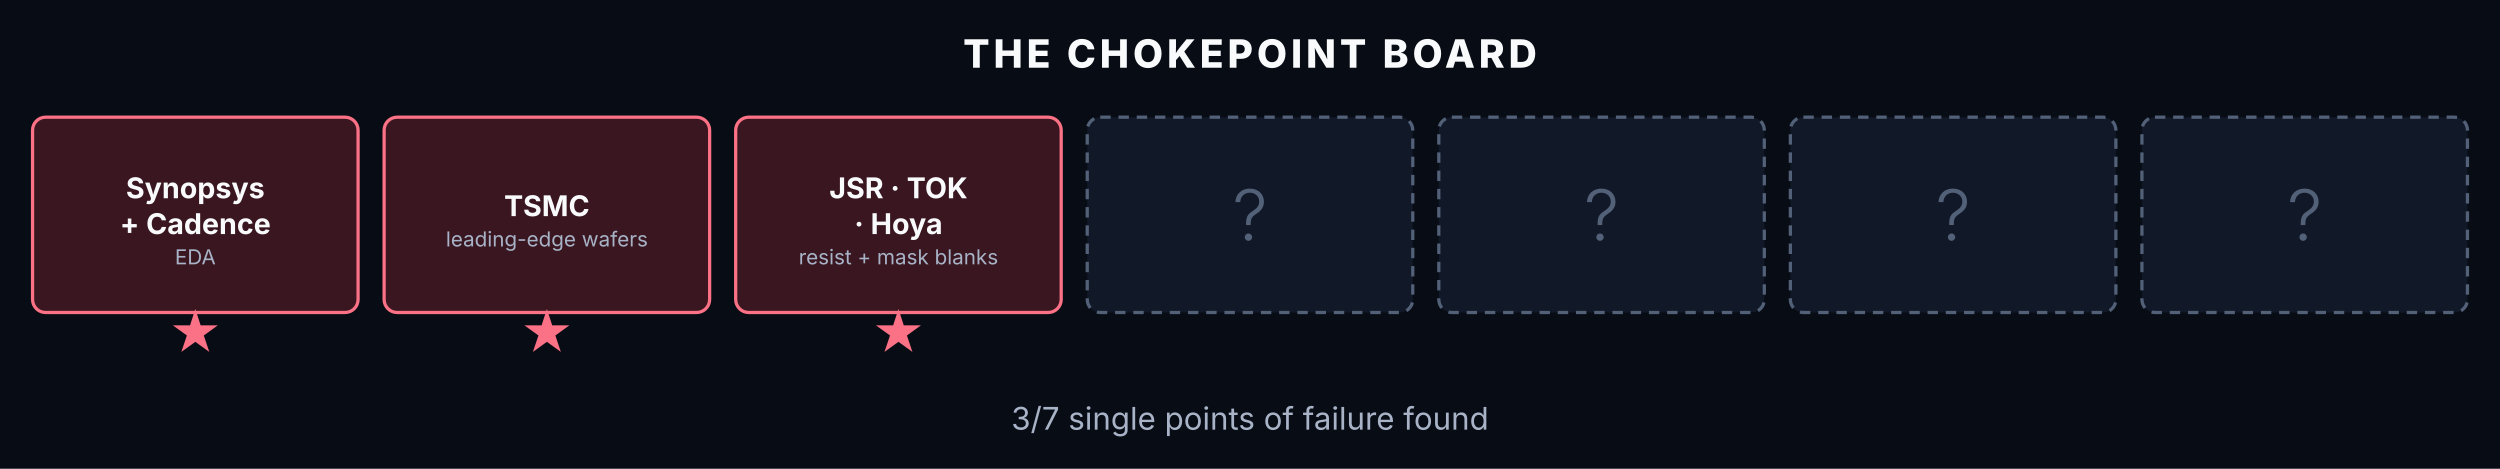
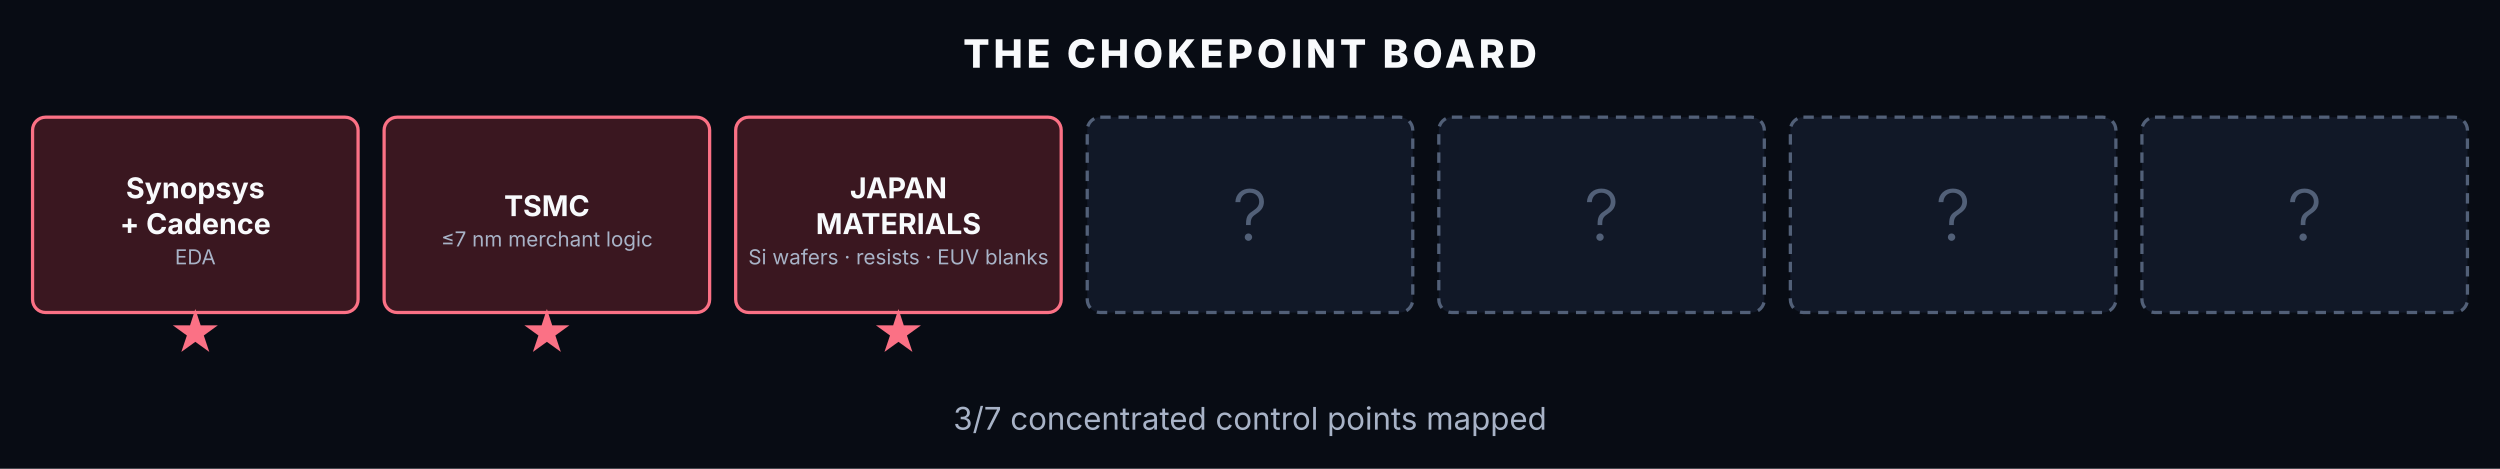
<svg xmlns="http://www.w3.org/2000/svg" viewBox="0 0 1920 360" font-family="Inter, -apple-system, sans-serif">
  <rect width="1920" height="360" fill="#080c14" />
  <text x="960" y="52" text-anchor="middle" font-size="30" font-weight="800" letter-spacing="3" fill="#f8fafc">THE CHOKEPOINT BOARD</text>
  <rect x="25" y="90" width="250" height="150" rx="10" fill="#3a1720" stroke="#fb7185" stroke-width="2.5" />
  <text x="150" y="144.25" text-anchor="middle" dominant-baseline="central" font-size="22" font-weight="700" fill="#f8fafc">Synopsys</text>
  <text x="150" y="171.75" text-anchor="middle" dominant-baseline="central" font-size="22" font-weight="700" fill="#f8fafc">+ Cadence</text>
  <text x="150" y="197.25" text-anchor="middle" dominant-baseline="central" font-size="15.84" fill="#a8b3c7">EDA</text>
  <text x="150" y="270" text-anchor="middle" font-size="40" fill="#fb7185">★</text>
  <rect x="295" y="90" width="250" height="150" rx="10" fill="#3a1720" stroke="#fb7185" stroke-width="2.5" />
  <text x="420" y="158" text-anchor="middle" dominant-baseline="central" font-size="22" font-weight="700" fill="#f8fafc">TSMC</text>
-   <text x="420" y="183.5" text-anchor="middle" dominant-baseline="central" font-size="15.84" fill="#a8b3c7">leading-edge wafers</text>
+   <text x="420" y="183.5" text-anchor="middle" dominant-baseline="central" font-size="15.84" fill="#a8b3c7">≤7 nm merchant logic</text>
  <text x="420" y="270" text-anchor="middle" font-size="40" fill="#fb7185">★</text>
  <rect x="565" y="90" width="250" height="150" rx="10" fill="#3a1720" stroke="#fb7185" stroke-width="2.5" />
-   <text x="690" y="144.25" text-anchor="middle" dominant-baseline="central" font-size="22" font-weight="700" fill="#f8fafc">JSR · TOK</text>
-   <text x="690" y="171.75" text-anchor="middle" dominant-baseline="central" font-size="22" font-weight="700" fill="#f8fafc">· Hoya</text>
-   <text x="690" y="197.25" text-anchor="middle" dominant-baseline="central" font-size="15.84" fill="#a8b3c7">resist + mask blanks</text>
+   <text x="690" y="144.25" text-anchor="middle" dominant-baseline="central" font-size="22" font-weight="700" fill="#f8fafc">JAPAN</text>
+   <text x="690" y="171.75" text-anchor="middle" dominant-baseline="central" font-size="22" font-weight="700" fill="#f8fafc">MATERIALS</text>
+   <text x="690" y="197.25" text-anchor="middle" dominant-baseline="central" font-size="15.84" fill="#a8b3c7">Si wafers · resists · EUV blanks</text>
  <text x="690" y="270" text-anchor="middle" font-size="40" fill="#fb7185">★</text>
  <rect x="835" y="90" width="250" height="150" rx="10" fill="#111827" stroke="#526078" stroke-width="2.5" stroke-dasharray="8 6" />
  <text x="960" y="165" text-anchor="middle" dominant-baseline="central" font-size="54" font-weight="300" fill="#526078">?</text>
  <rect x="1105" y="90" width="250" height="150" rx="10" fill="#111827" stroke="#526078" stroke-width="2.5" stroke-dasharray="8 6" />
  <text x="1230" y="165" text-anchor="middle" dominant-baseline="central" font-size="54" font-weight="300" fill="#526078">?</text>
  <rect x="1375" y="90" width="250" height="150" rx="10" fill="#111827" stroke="#526078" stroke-width="2.5" stroke-dasharray="8 6" />
  <text x="1500" y="165" text-anchor="middle" dominant-baseline="central" font-size="54" font-weight="300" fill="#526078">?</text>
  <rect x="1645" y="90" width="250" height="150" rx="10" fill="#111827" stroke="#526078" stroke-width="2.5" stroke-dasharray="8 6" />
  <text x="1770" y="165" text-anchor="middle" dominant-baseline="central" font-size="54" font-weight="300" fill="#526078">?</text>
-   <text x="960" y="330" text-anchor="middle" font-size="24" fill="#a8b3c7">3/7 single points of failure found</text>
+   <text x="960" y="330" text-anchor="middle" font-size="24" fill="#a8b3c7">3/7 concentrated control points mapped</text>
</svg>
